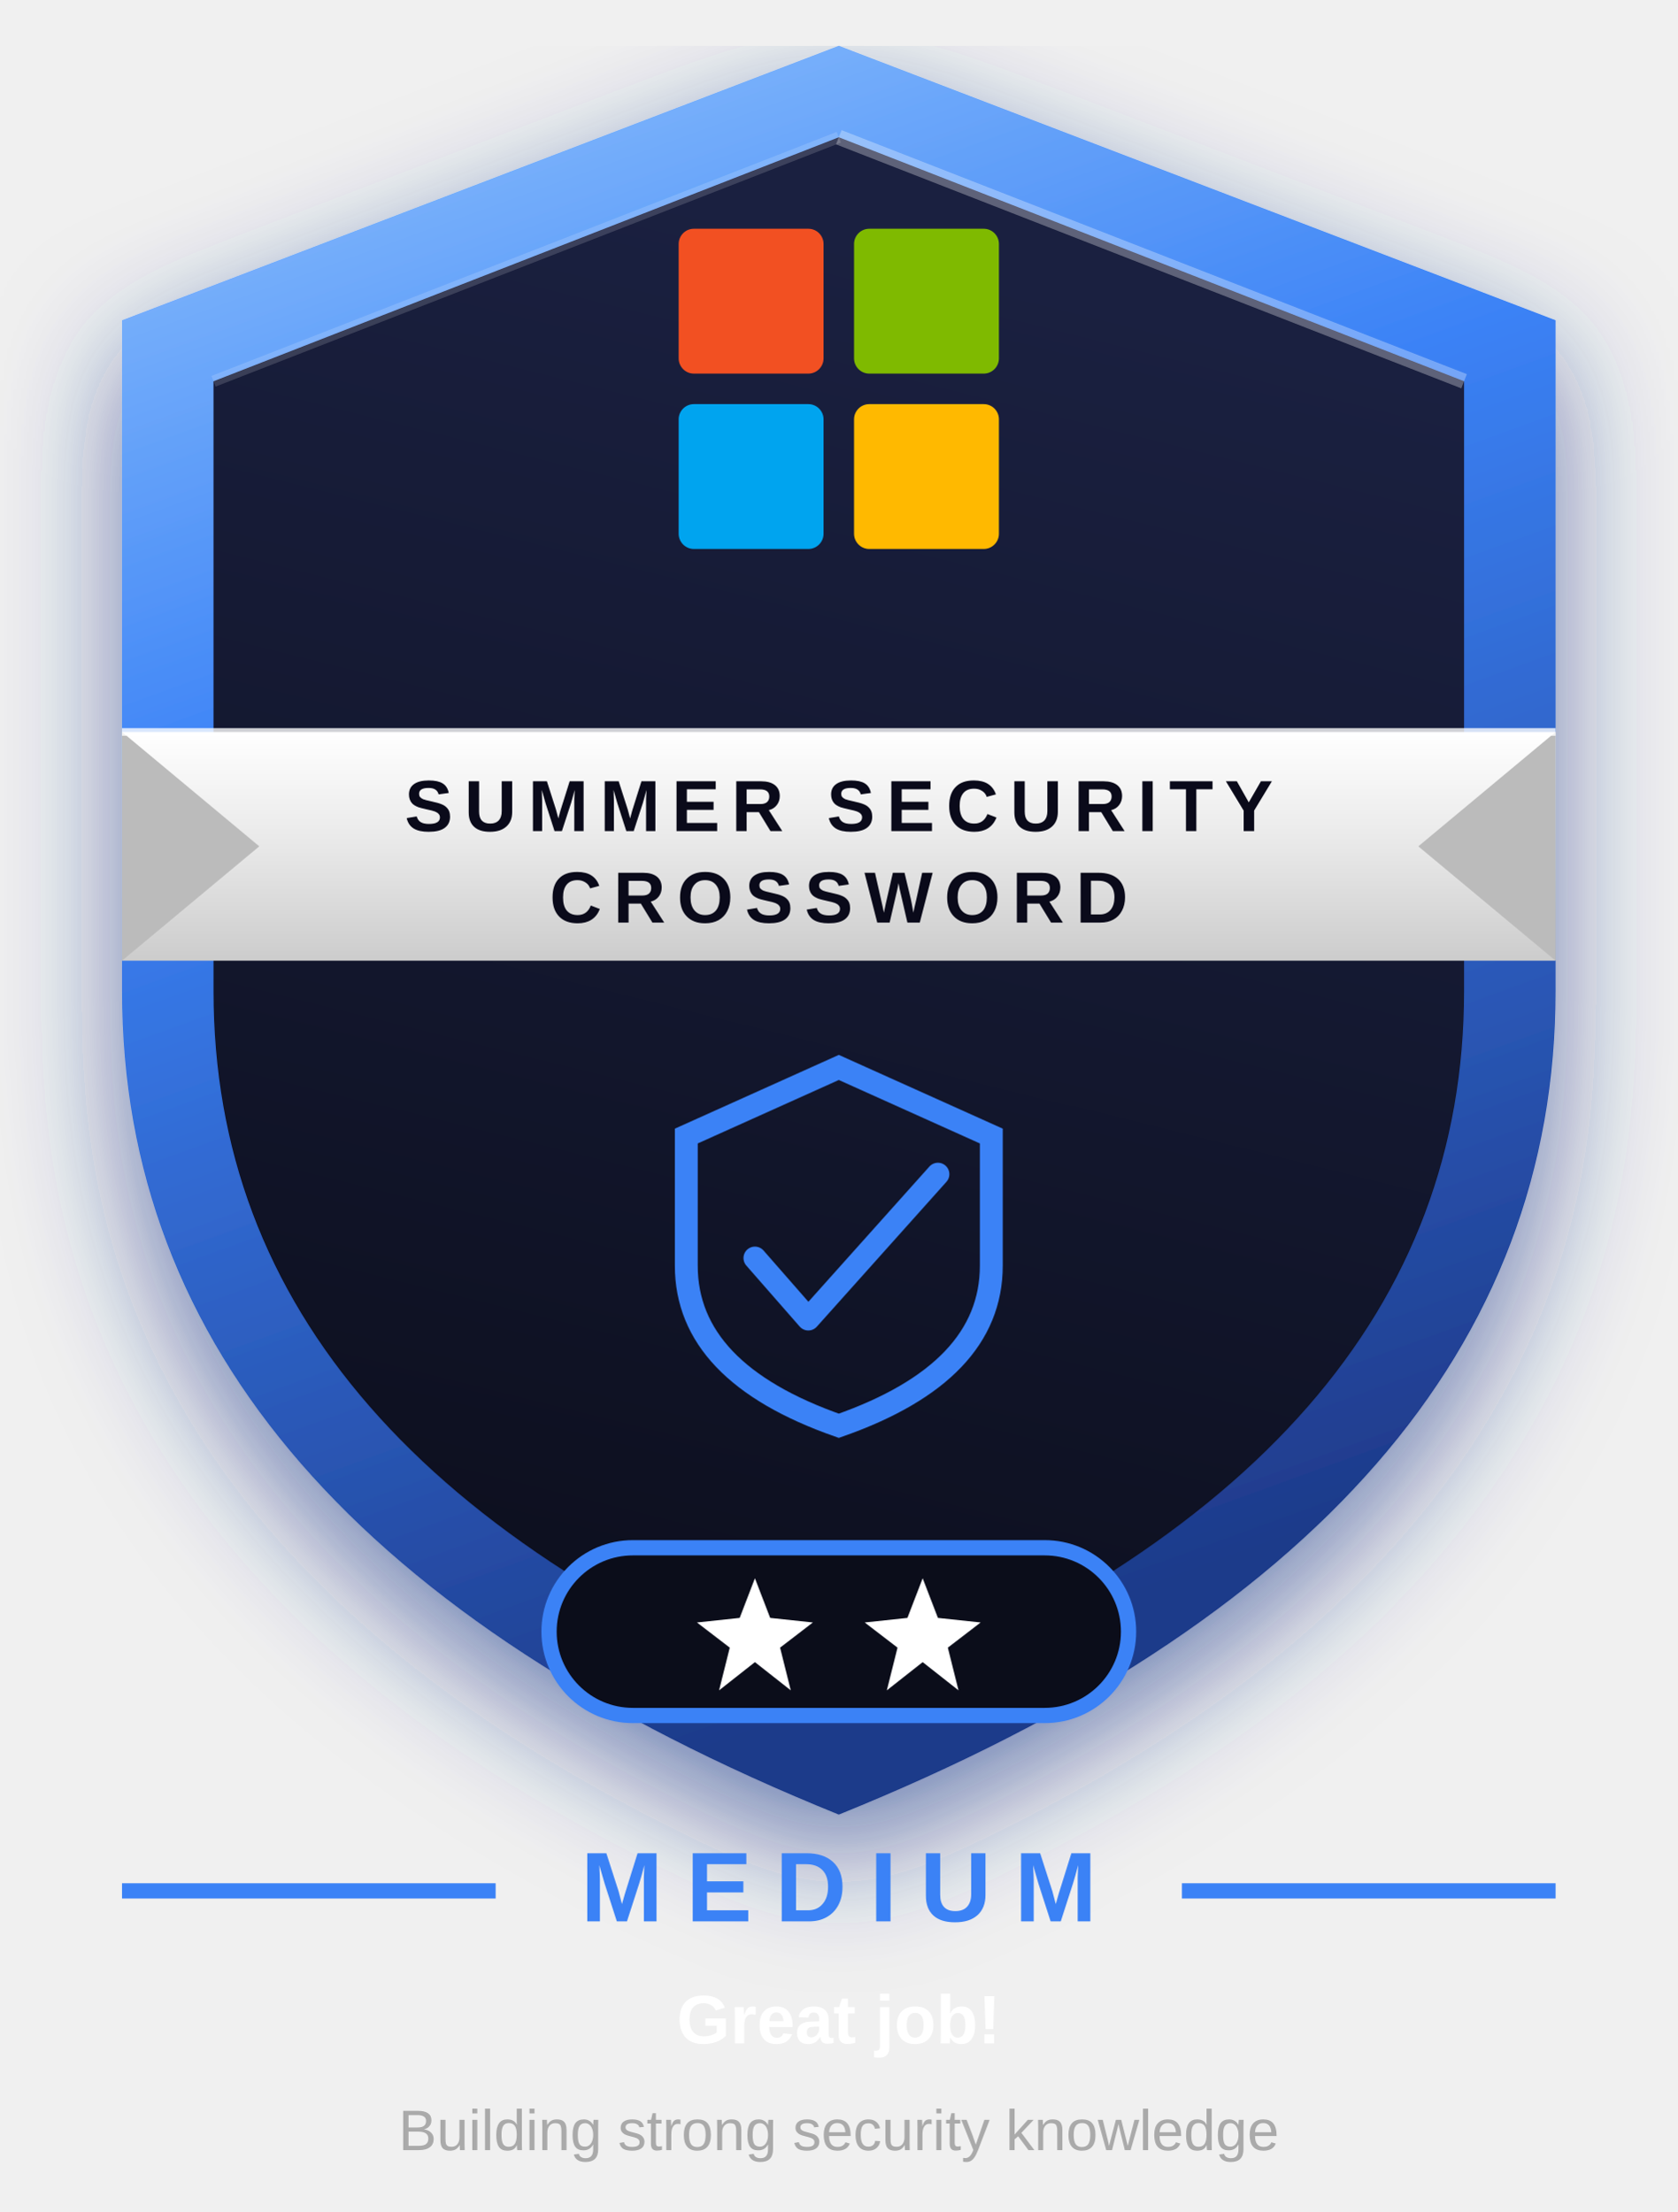
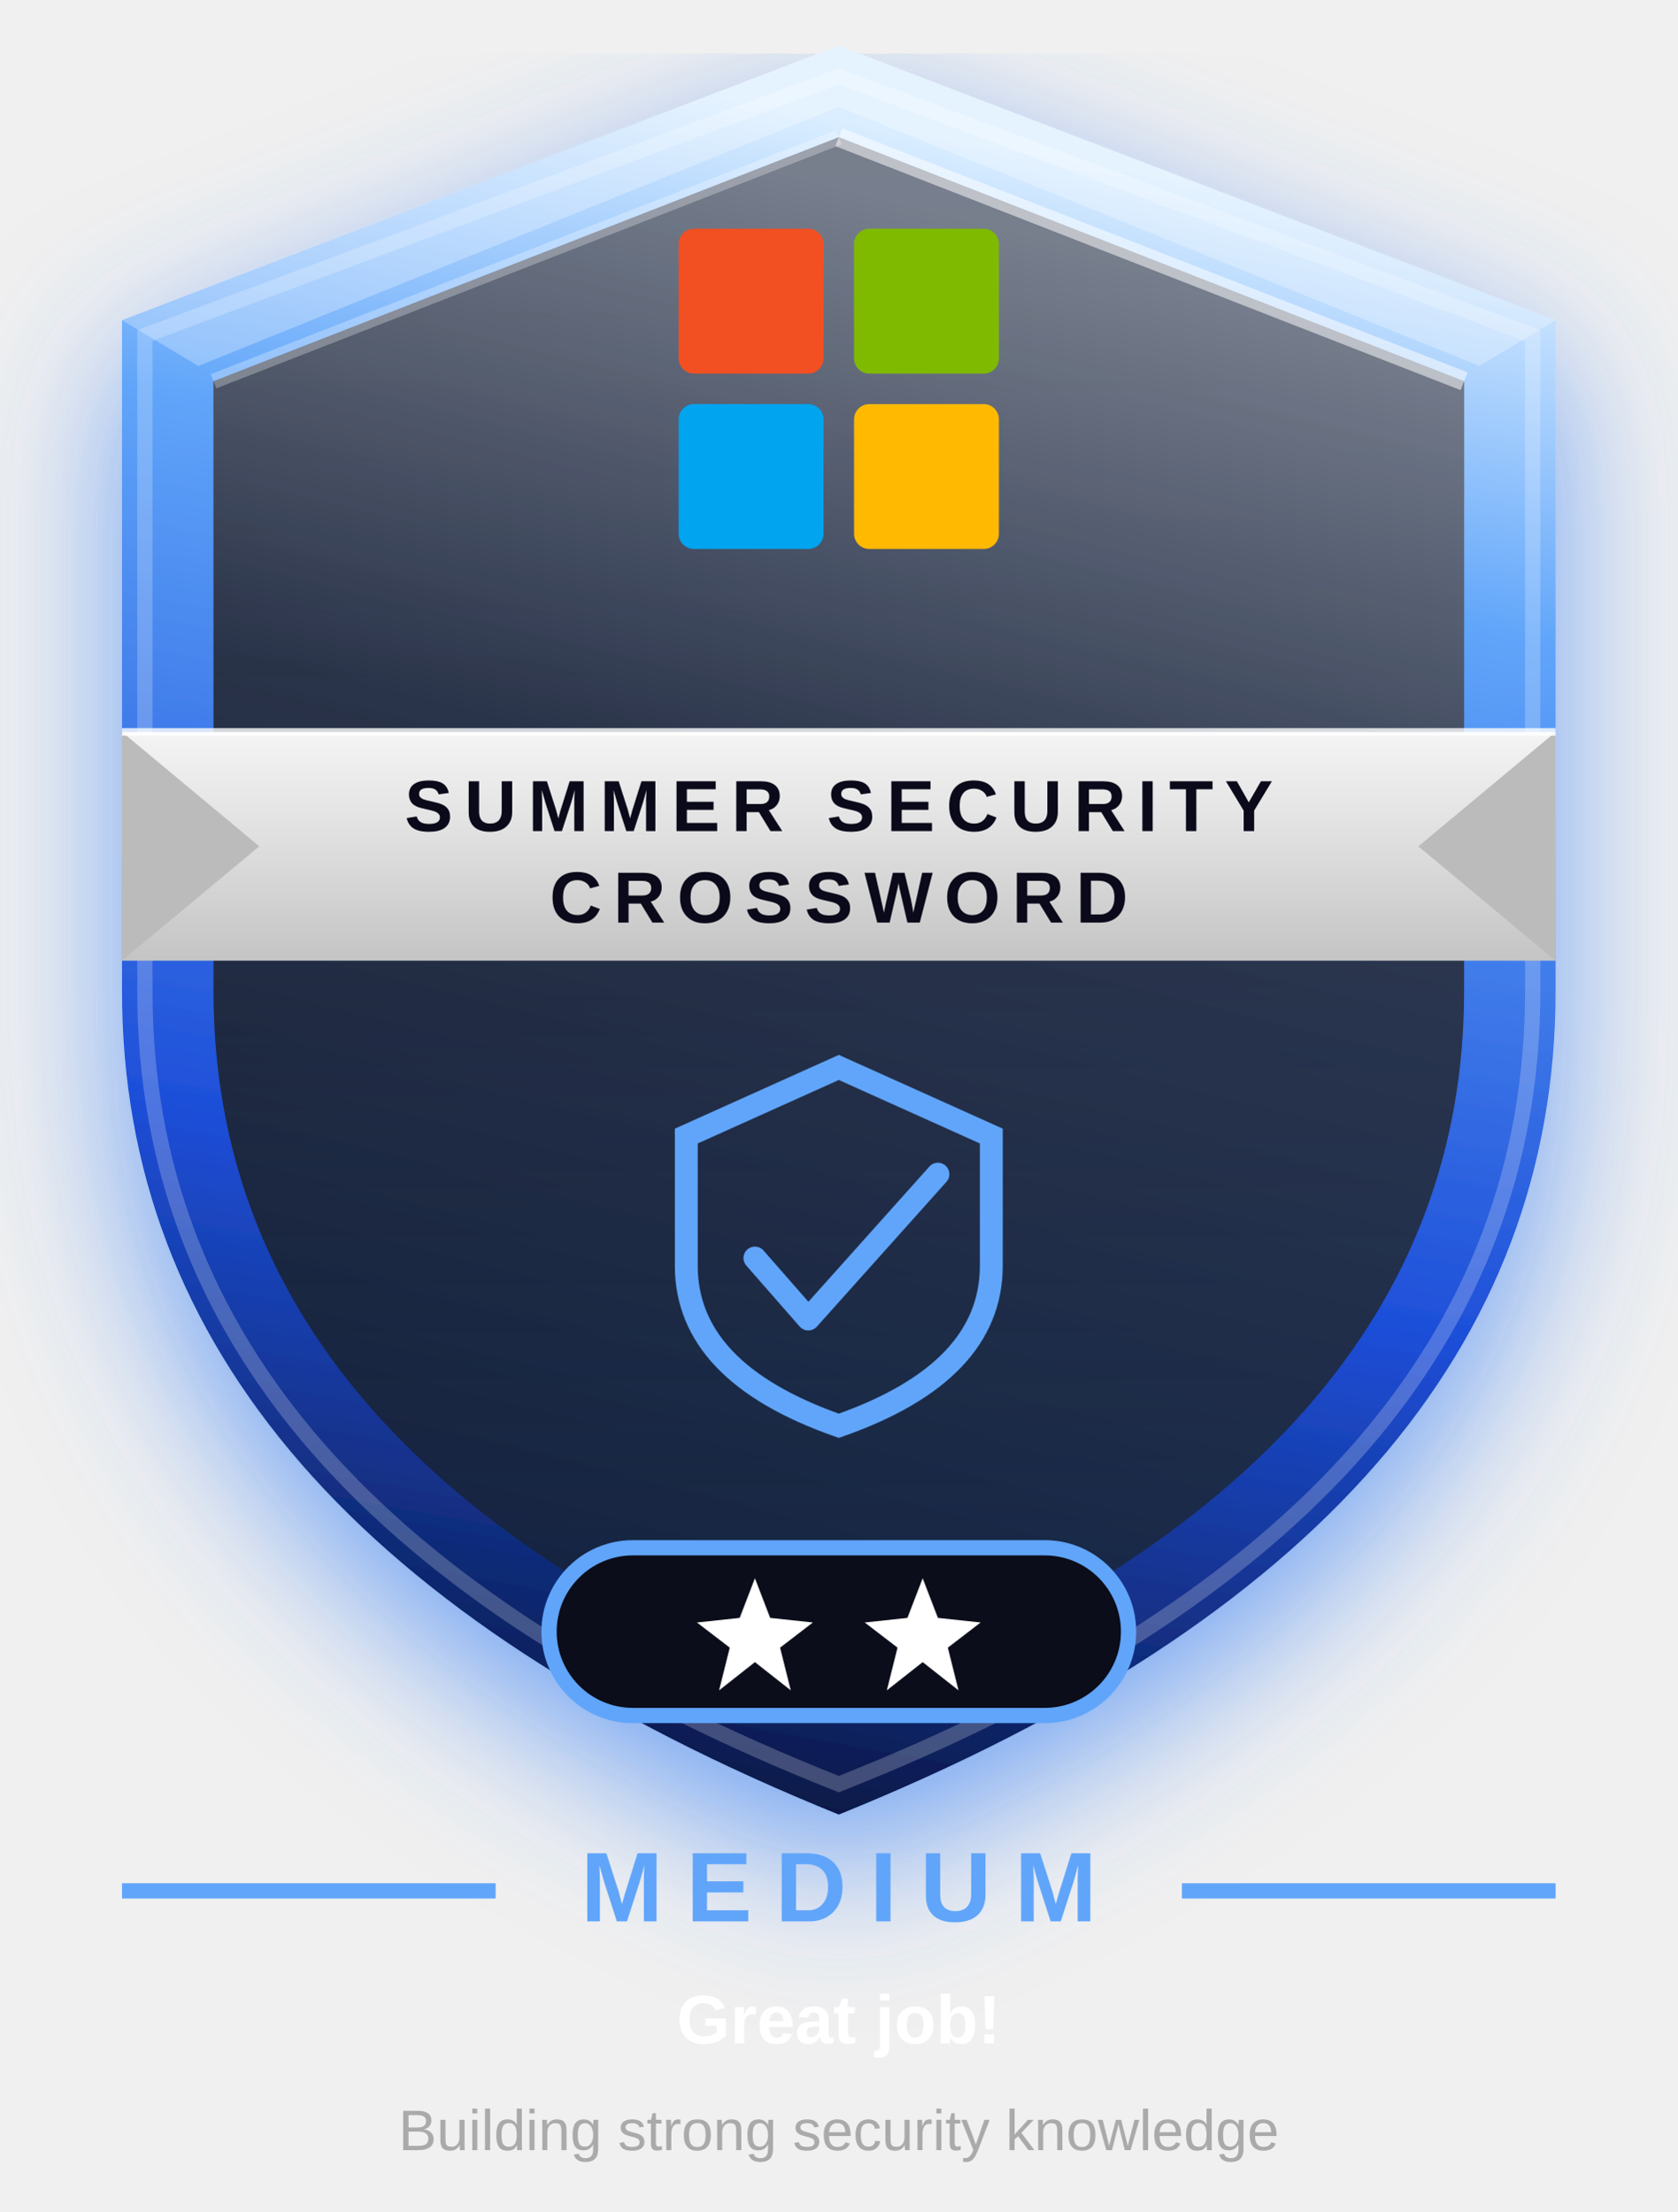
<svg xmlns="http://www.w3.org/2000/svg" viewBox="0 0 220 290" width="220" height="290" role="img" aria-label="Medium badge">
  <defs>
-     <linearGradient id="outer-medium" x1="0" y1="0" x2="0.3" y2="1">
-       <stop offset="0%" stop-color="#93c5fd" />
-       <stop offset="40%" stop-color="#3b82f6" />
-       <stop offset="100%" stop-color="#1e3a8a" />
+     <linearGradient id="outer-medium" x1="0.25" y1="0" x2="0.1" y2="1">
+       <stop offset="0%" stop-color="#dbeeff" />
+       <stop offset="22%" stop-color="#60a5fa" />
+       <stop offset="62%" stop-color="#1d4ed8" />
+       <stop offset="100%" stop-color="#071030" />
    </linearGradient>
-     <linearGradient id="inner-medium" x1="0.2" y1="0" x2="0" y2="1">
-       <stop offset="0%" stop-color="#1a2040" />
-       <stop offset="100%" stop-color="#0b0d1a" />
+     <linearGradient id="inner-medium" x1="0.3" y1="0" x2="0.1" y2="1">
+       <stop offset="0%" stop-color="#1c2840" />
+       <stop offset="50%" stop-color="#10182c" />
+       <stop offset="100%" stop-color="#080c18" />
+     </linearGradient>
+     <linearGradient id="sheen-medium" x1="0.35" y1="0" x2="0.15" y2="1">
+       <stop offset="0%" stop-color="white" stop-opacity="0.40" />
+       <stop offset="38%" stop-color="white" stop-opacity="0.09" />
+       <stop offset="100%" stop-color="white" stop-opacity="0" />
+     </linearGradient>
+     <linearGradient id="inner-glow-medium" x1="0.5" y1="1" x2="0.5" y2="0">
+       <stop offset="0%" stop-color="#3b82f6" stop-opacity="0.18" />
+       <stop offset="55%" stop-color="#3b82f6" stop-opacity="0.04" />
+       <stop offset="100%" stop-color="#3b82f6" stop-opacity="0" />
    </linearGradient>
    <linearGradient id="ribbon-medium" x1="0" y1="0" x2="0" y2="1">
-       <stop offset="0%" stop-color="#ffffff" />
-       <stop offset="50%" stop-color="#e8e8e8" />
-       <stop offset="100%" stop-color="#cccccc" />
+       <stop offset="0%" stop-color="#f4f4f4" />
+       <stop offset="45%" stop-color="#e0e0e0" />
+       <stop offset="100%" stop-color="#c4c4c4" />
    </linearGradient>
-     <filter id="shadow-medium">
-       <feDropShadow dx="0" dy="6" stdDeviation="8" flood-color="#1e3a8a" flood-opacity="0.6" />
+     <filter id="shadow-medium" x="-22%" y="-12%" width="144%" height="132%">
+       <feDropShadow dx="0" dy="7" stdDeviation="10" flood-color="#3b82f6" flood-opacity="0.70" />
    </filter>
  </defs>
  <path d="M110,6 L204,42 L204,130 Q204,200 110,238 Q16,200 16,130 L16,42 Z" fill="url(#outer-medium)" filter="url(#shadow-medium)" />
+   <path d="M110,6 L204,42 L194,48 L110,14 L26,48 L16,42 Z" fill="rgba(255,255,255,0.28)" />
+   <path d="M110,10 L201,44 L201,130 Q201,198 110,234 Q19,198 19,130 L19,44 Z" fill="none" stroke="rgba(255,255,255,0.22)" stroke-width="2" />
  <path d="M110,18 L192,50 L192,130 Q192,192 110,224 Q28,192 28,130 L28,50 Z" fill="url(#inner-medium)" />
-   <path d="M110,18 L192,50" stroke="rgba(255,255,255,0.3)" stroke-width="2" fill="none" />
-   <path d="M110,18 L28,50" stroke="rgba(255,255,255,0.15)" stroke-width="1.5" fill="none" />
+   <path d="M110,18 L192,50 L192,130 Q192,192 110,224 Q28,192 28,130 L28,50 Z" fill="url(#inner-glow-medium)" />
+   <path d="M110,18 L192,50 L192,130 Q192,192 110,224 Q28,192 28,130 L28,50 Z" fill="url(#sheen-medium)" />
+   <path d="M110,18 L192,50" stroke="rgba(255,255,255,0.52)" stroke-width="2.5" fill="none" />
+   <path d="M110,18 L28,50" stroke="rgba(255,255,255,0.28)" stroke-width="2" fill="none" />
  <rect x="89" y="30" width="19" height="19" fill="#f25022" rx="2" />
  <rect x="112" y="30" width="19" height="19" fill="#7fba00" rx="2" />
  <rect x="89" y="53" width="19" height="19" fill="#00a4ef" rx="2" />
  <rect x="112" y="53" width="19" height="19" fill="#ffb900" rx="2" />
  <polygon points="16,96 204,96 204,126 16,126" fill="url(#ribbon-medium)" />
  <polygon points="16,96 34,111 16,126" fill="#bbbbbb" />
  <polygon points="204,96 186,111 204,126" fill="#bbbbbb" />
  <line x1="16" y1="96" x2="204" y2="96" stroke="rgba(255,255,255,0.8)" stroke-width="1" />
  <text x="110" y="109" font-family="Arial Black, Arial, sans-serif" font-size="9.5" font-weight="900" fill="#0a0a1a" text-anchor="middle" letter-spacing="1.5">SUMMER SECURITY</text>
  <text x="110" y="121" font-family="Arial Black, Arial, sans-serif" font-size="9.5" font-weight="900" fill="#0a0a1a" text-anchor="middle" letter-spacing="1.5">CROSSWORD</text>
-   <path d="M110,140 L130,149 L130,166 Q130,180 110,187 Q90,180 90,166 L90,149 Z" fill="none" stroke="#3b82f6" stroke-width="3" />
-   <polyline points="99,165 106,173 123,154" fill="none" stroke="#3b82f6" stroke-width="3" stroke-linecap="round" stroke-linejoin="round" />
-   <rect x="72" y="203" width="76" height="22" rx="11" fill="#0b0d1a" stroke="#3b82f6" stroke-width="2" />
+   <path d="M110,140 L130,149 L130,166 Q130,180 110,187 Q90,180 90,166 L90,149 Z" fill="none" stroke="#60a5fa" stroke-width="3" />
+   <polyline points="99,165 106,173 123,154" fill="none" stroke="#60a5fa" stroke-width="3" stroke-linecap="round" stroke-linejoin="round" />
+   <rect x="72" y="203" width="76" height="22" rx="11" fill="#0b0d1a" stroke="#60a5fa" stroke-width="2" />
  <polygon points="99,207 101.0,212.2 106.6,212.8 102.3,216.1 103.7,221.7 99,218.0 94.3,221.7 95.7,216.1 91.4,212.8 97.0,212.2" fill="white" />
  <polygon points="121,207 123.0,212.2 128.6,212.8 124.3,216.1 125.7,221.7 121,218.0 116.3,221.7 117.7,216.1 113.4,212.8 119.0,212.2" fill="white" />
-   <line x1="16" y1="248" x2="65" y2="248" stroke="#3b82f6" stroke-width="2" />
-   <text x="110" y="252" font-family="Arial Black, Arial, sans-serif" font-size="13" font-weight="900" fill="#3b82f6" text-anchor="middle" letter-spacing="3">MEDIUM</text>
-   <line x1="155" y1="248" x2="204" y2="248" stroke="#3b82f6" stroke-width="2" />
+   <line x1="16" y1="248" x2="65" y2="248" stroke="#60a5fa" stroke-width="2" />
+   <text x="110" y="252" font-family="Arial Black, Arial, sans-serif" font-size="13" font-weight="900" fill="#60a5fa" text-anchor="middle" letter-spacing="3">MEDIUM</text>
+   <line x1="155" y1="248" x2="204" y2="248" stroke="#60a5fa" stroke-width="2" />
  <text x="110" y="268" font-family="Arial, sans-serif" font-size="9" font-weight="700" fill="#ffffff" text-anchor="middle">Great job!</text>
  <text x="110" y="282" font-family="Arial, sans-serif" font-size="7.5" fill="#aaaaaa" text-anchor="middle">Building strong security knowledge</text>
</svg>
